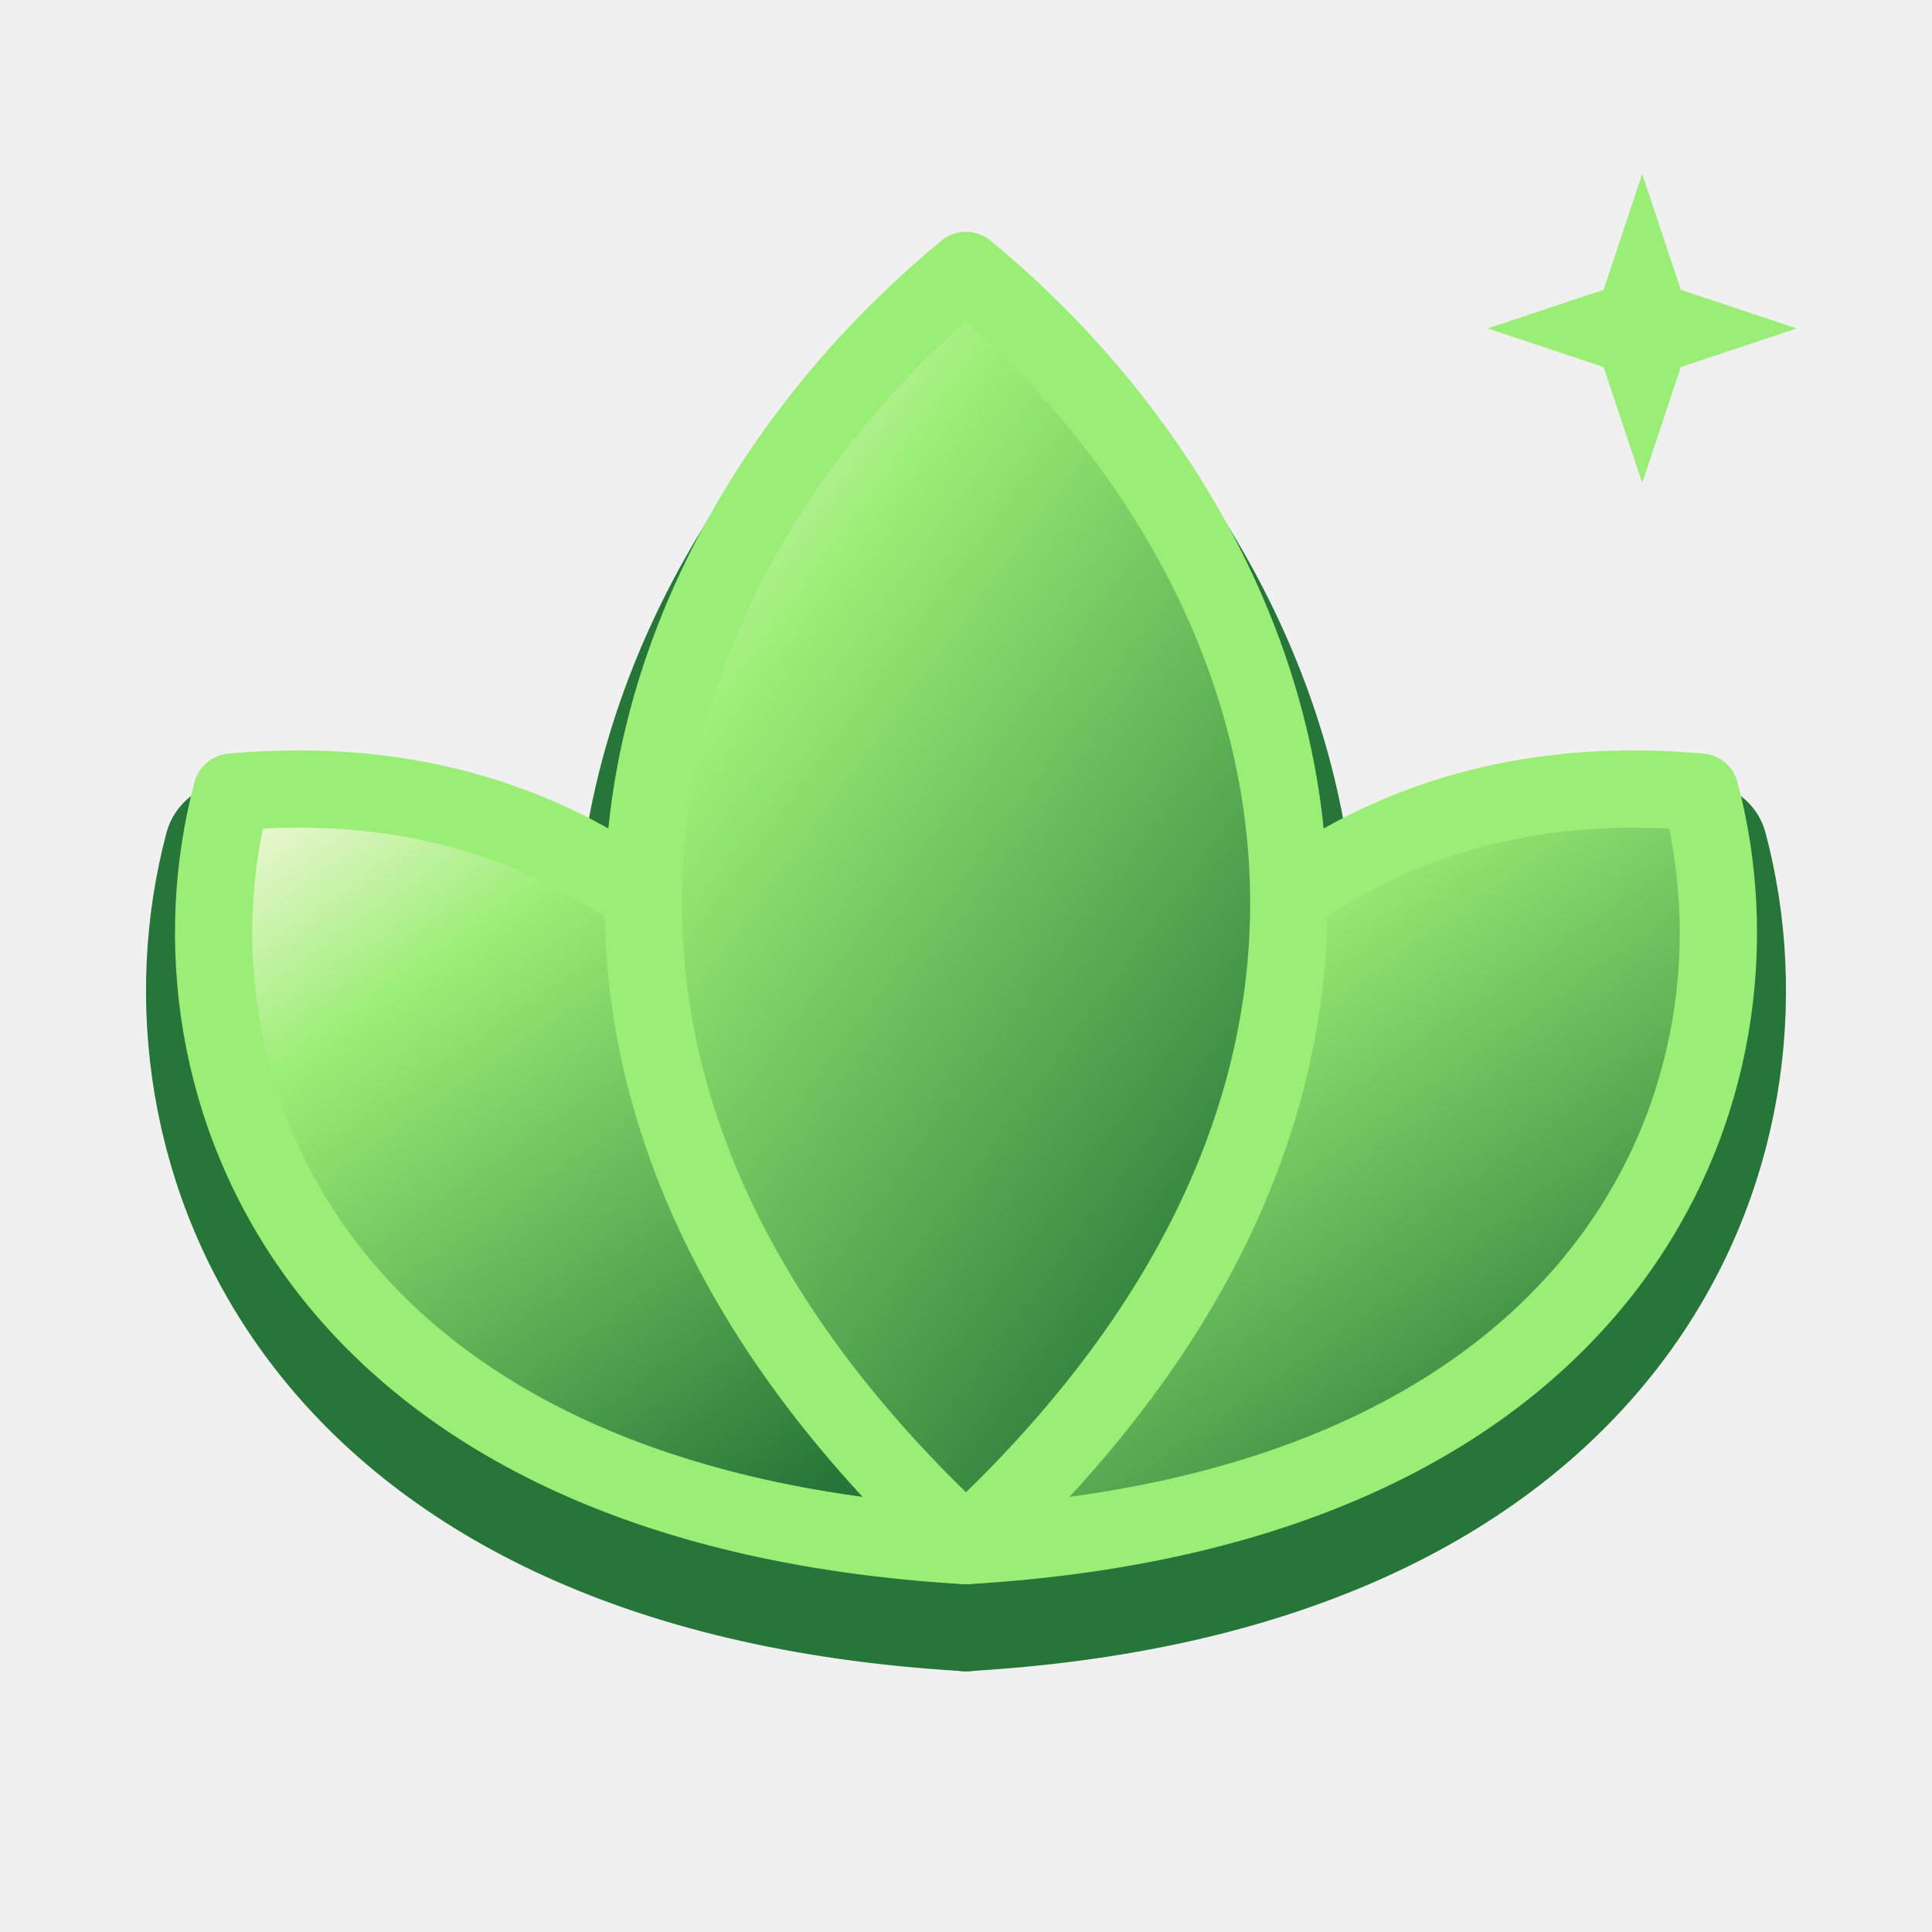
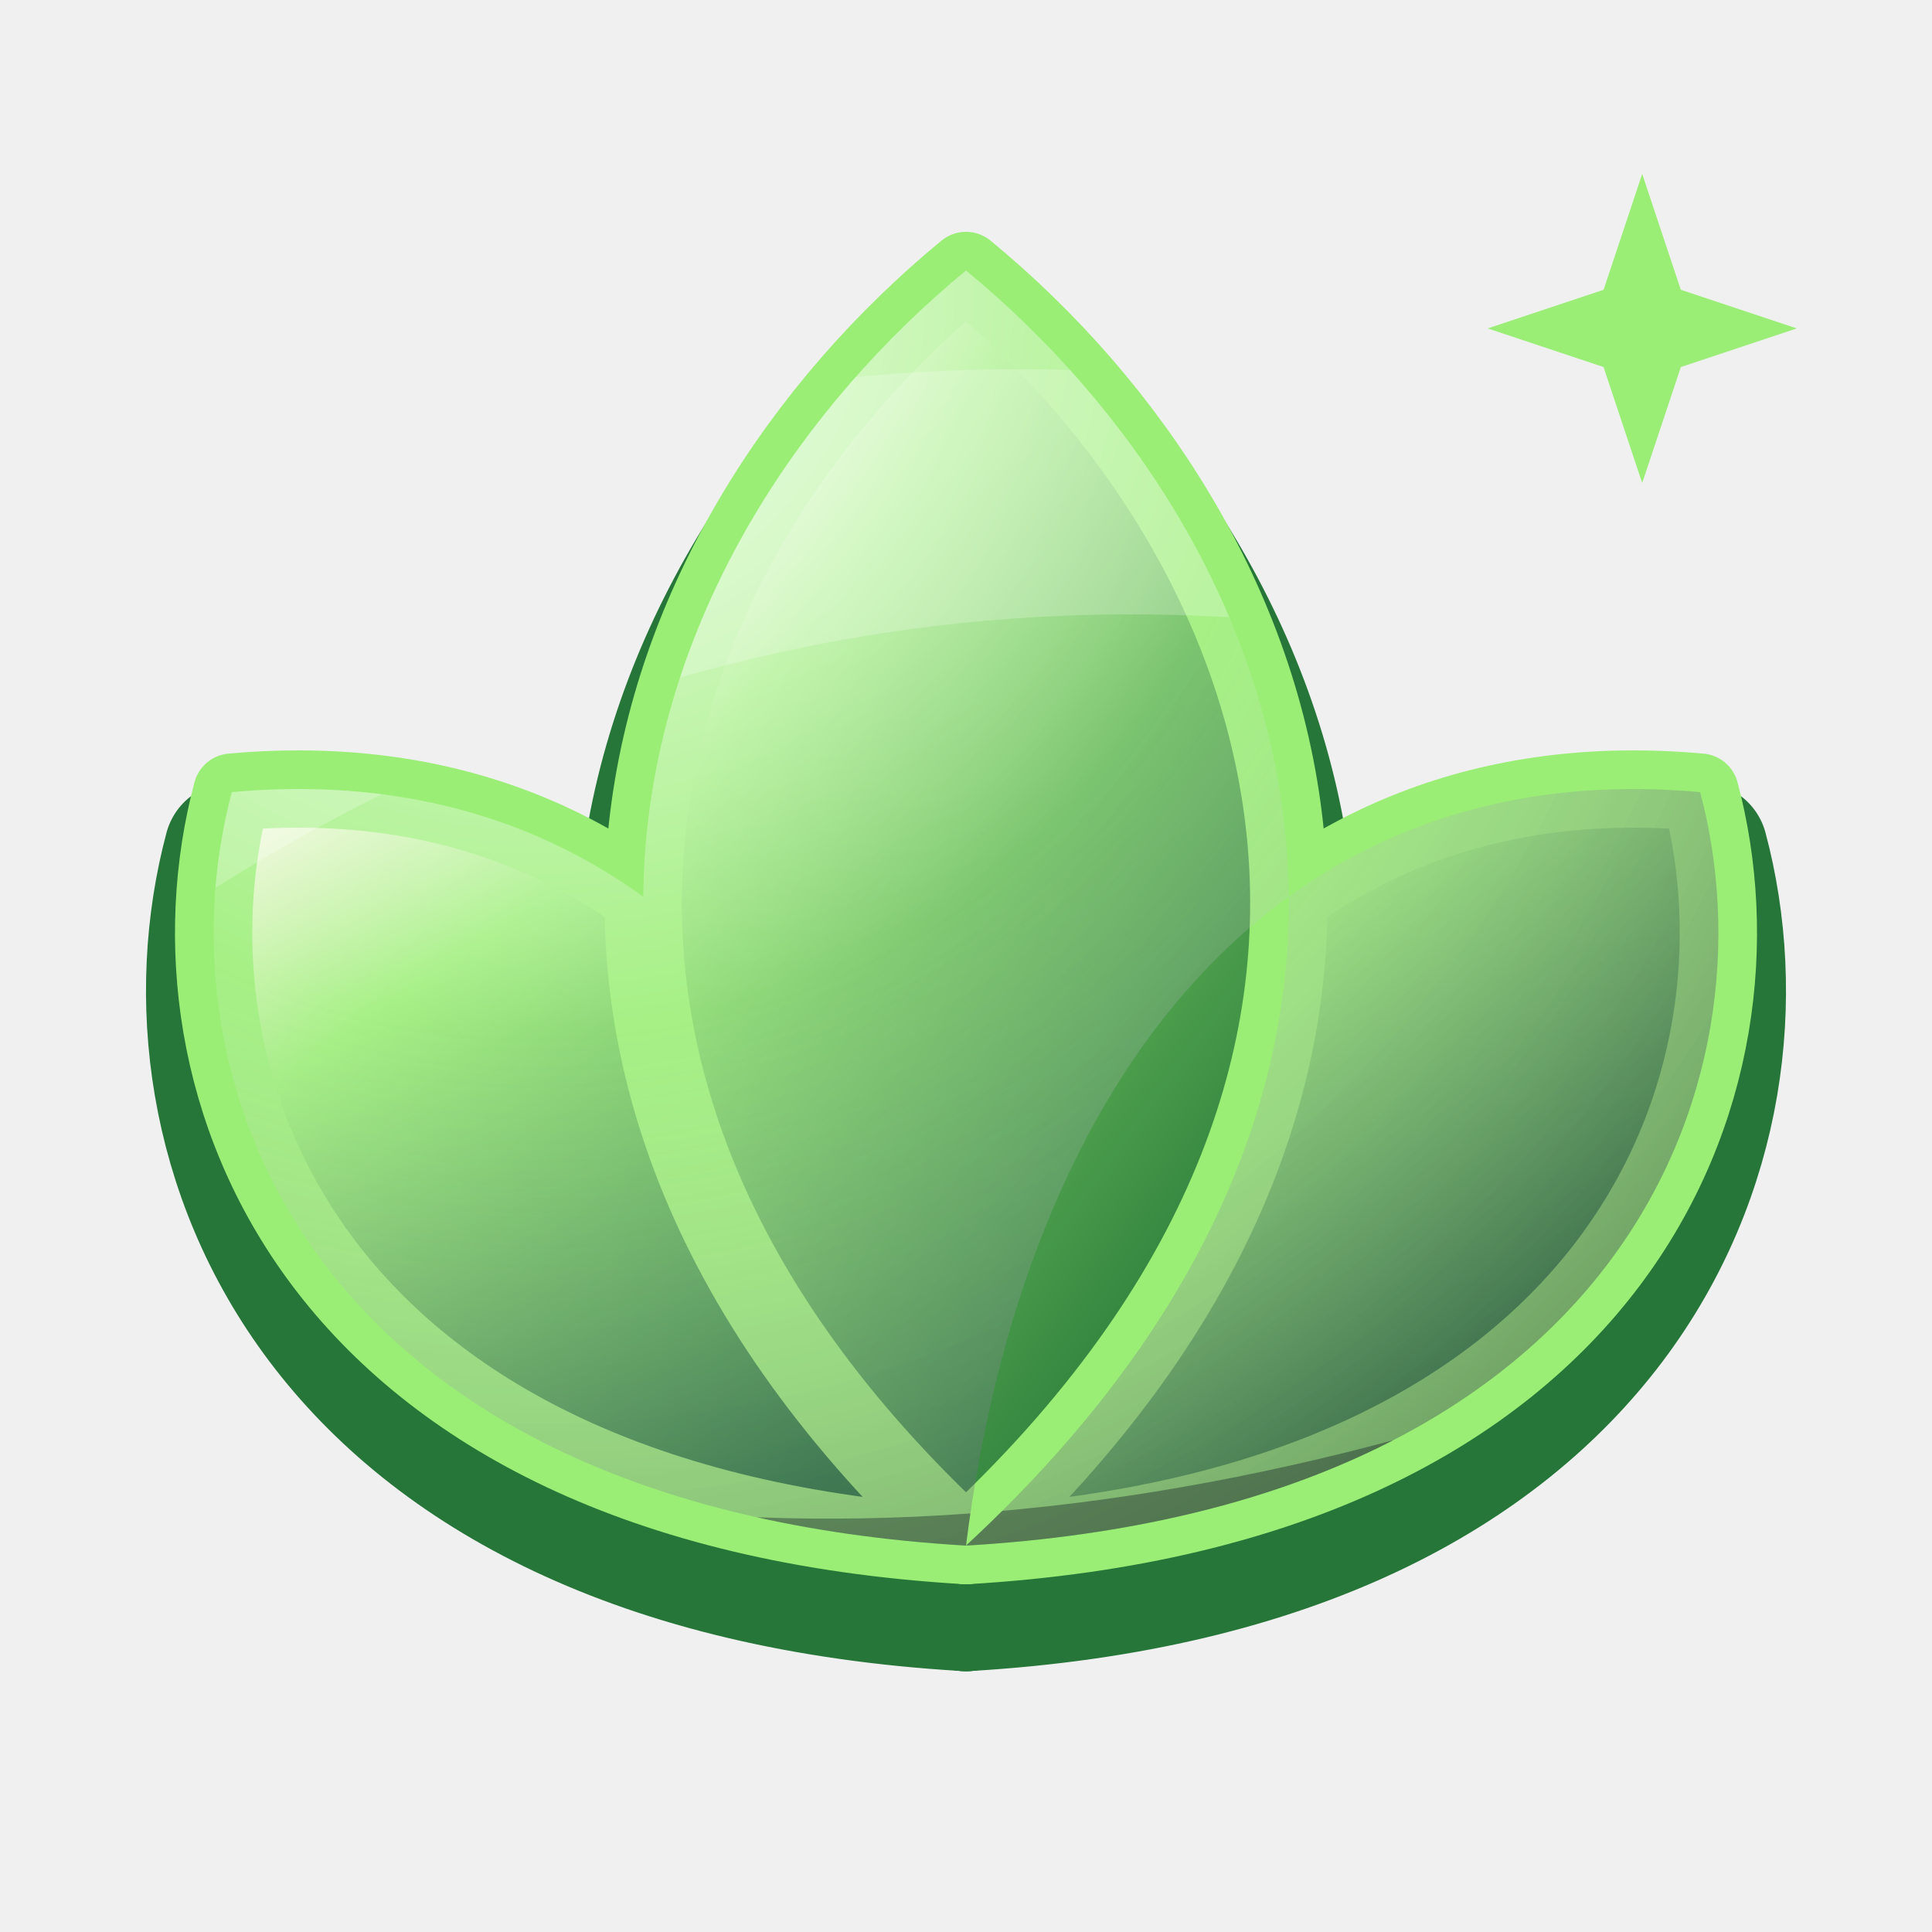
<svg xmlns="http://www.w3.org/2000/svg" viewBox="0 0 100 100">
  <defs>
    <linearGradient id="g" x2=".7" y2="1">
      <stop stop-color="#fff9e8" />
      <stop offset=".3" stop-color="#9aee75" />
      <stop offset="1" stop-color="#257638" />
    </linearGradient>
+     <radialGradient id="shine" cx=".28" cy=".15" r=".85">
+       <stop stop-color="white" stop-opacity=".85" />
+       <stop offset=".45" stop-color="white" stop-opacity=".12" />
+       <stop offset="1" stop-color="#030b24" stop-opacity=".5" />
+     </radialGradient>
+     <clipPath id="silhouette">
+       <path d="M50 80C16 78 8 56 12 41 34 39 47 56 50 80Z" />
+       <path d="M50 80C84 78 92 56 88 41 66 39 53 56 50 80Z" />
+       <path d="M50 80C23 55 33 28 50 14 67 28 77 55 50 80Z" />
+     </clipPath>
  </defs>
  <g transform="translate(0 3)" fill="#257638" stroke="#257638" stroke-width="7" stroke-linejoin="round" stroke-linecap="round">
    <path d="M50 80C16 78 8 56 12 41 34 39 47 56 50 80Z" />
    <path d="M50 80C84 78 92 56 88 41 66 39 53 56 50 80Z" />
    <path d="M50 80C23 55 33 28 50 14 67 28 77 55 50 80Z" />
  </g>
  <g fill="url(#g)" stroke="#9aee75" stroke-width="4" stroke-linejoin="round" stroke-linecap="round">
    <path d="M50 80C16 78 8 56 12 41 34 39 47 56 50 80Z" />
    <path d="M50 80C84 78 92 56 88 41 66 39 53 56 50 80Z" />
    <path d="M50 80C23 55 33 28 50 14 67 28 77 55 50 80Z" />
  </g>
  <path d="m85 9 2 6 6 2-6 2-2 6-2-6-6-2 6-2Z" fill="#9aee75" />
+   <g clip-path="url(#silhouette)">
+     <rect width="100" height="100" fill="url(#shine)" />
+     <path d="M6 33Q45 8 95 28L95 39Q48 21 8 48Z" fill="white" opacity=".22" />
+     <path d="M6 73Q45 90 94 69" fill="none" stroke="#03091c" stroke-opacity=".35" stroke-width="4" />
+   </g>
</svg>
